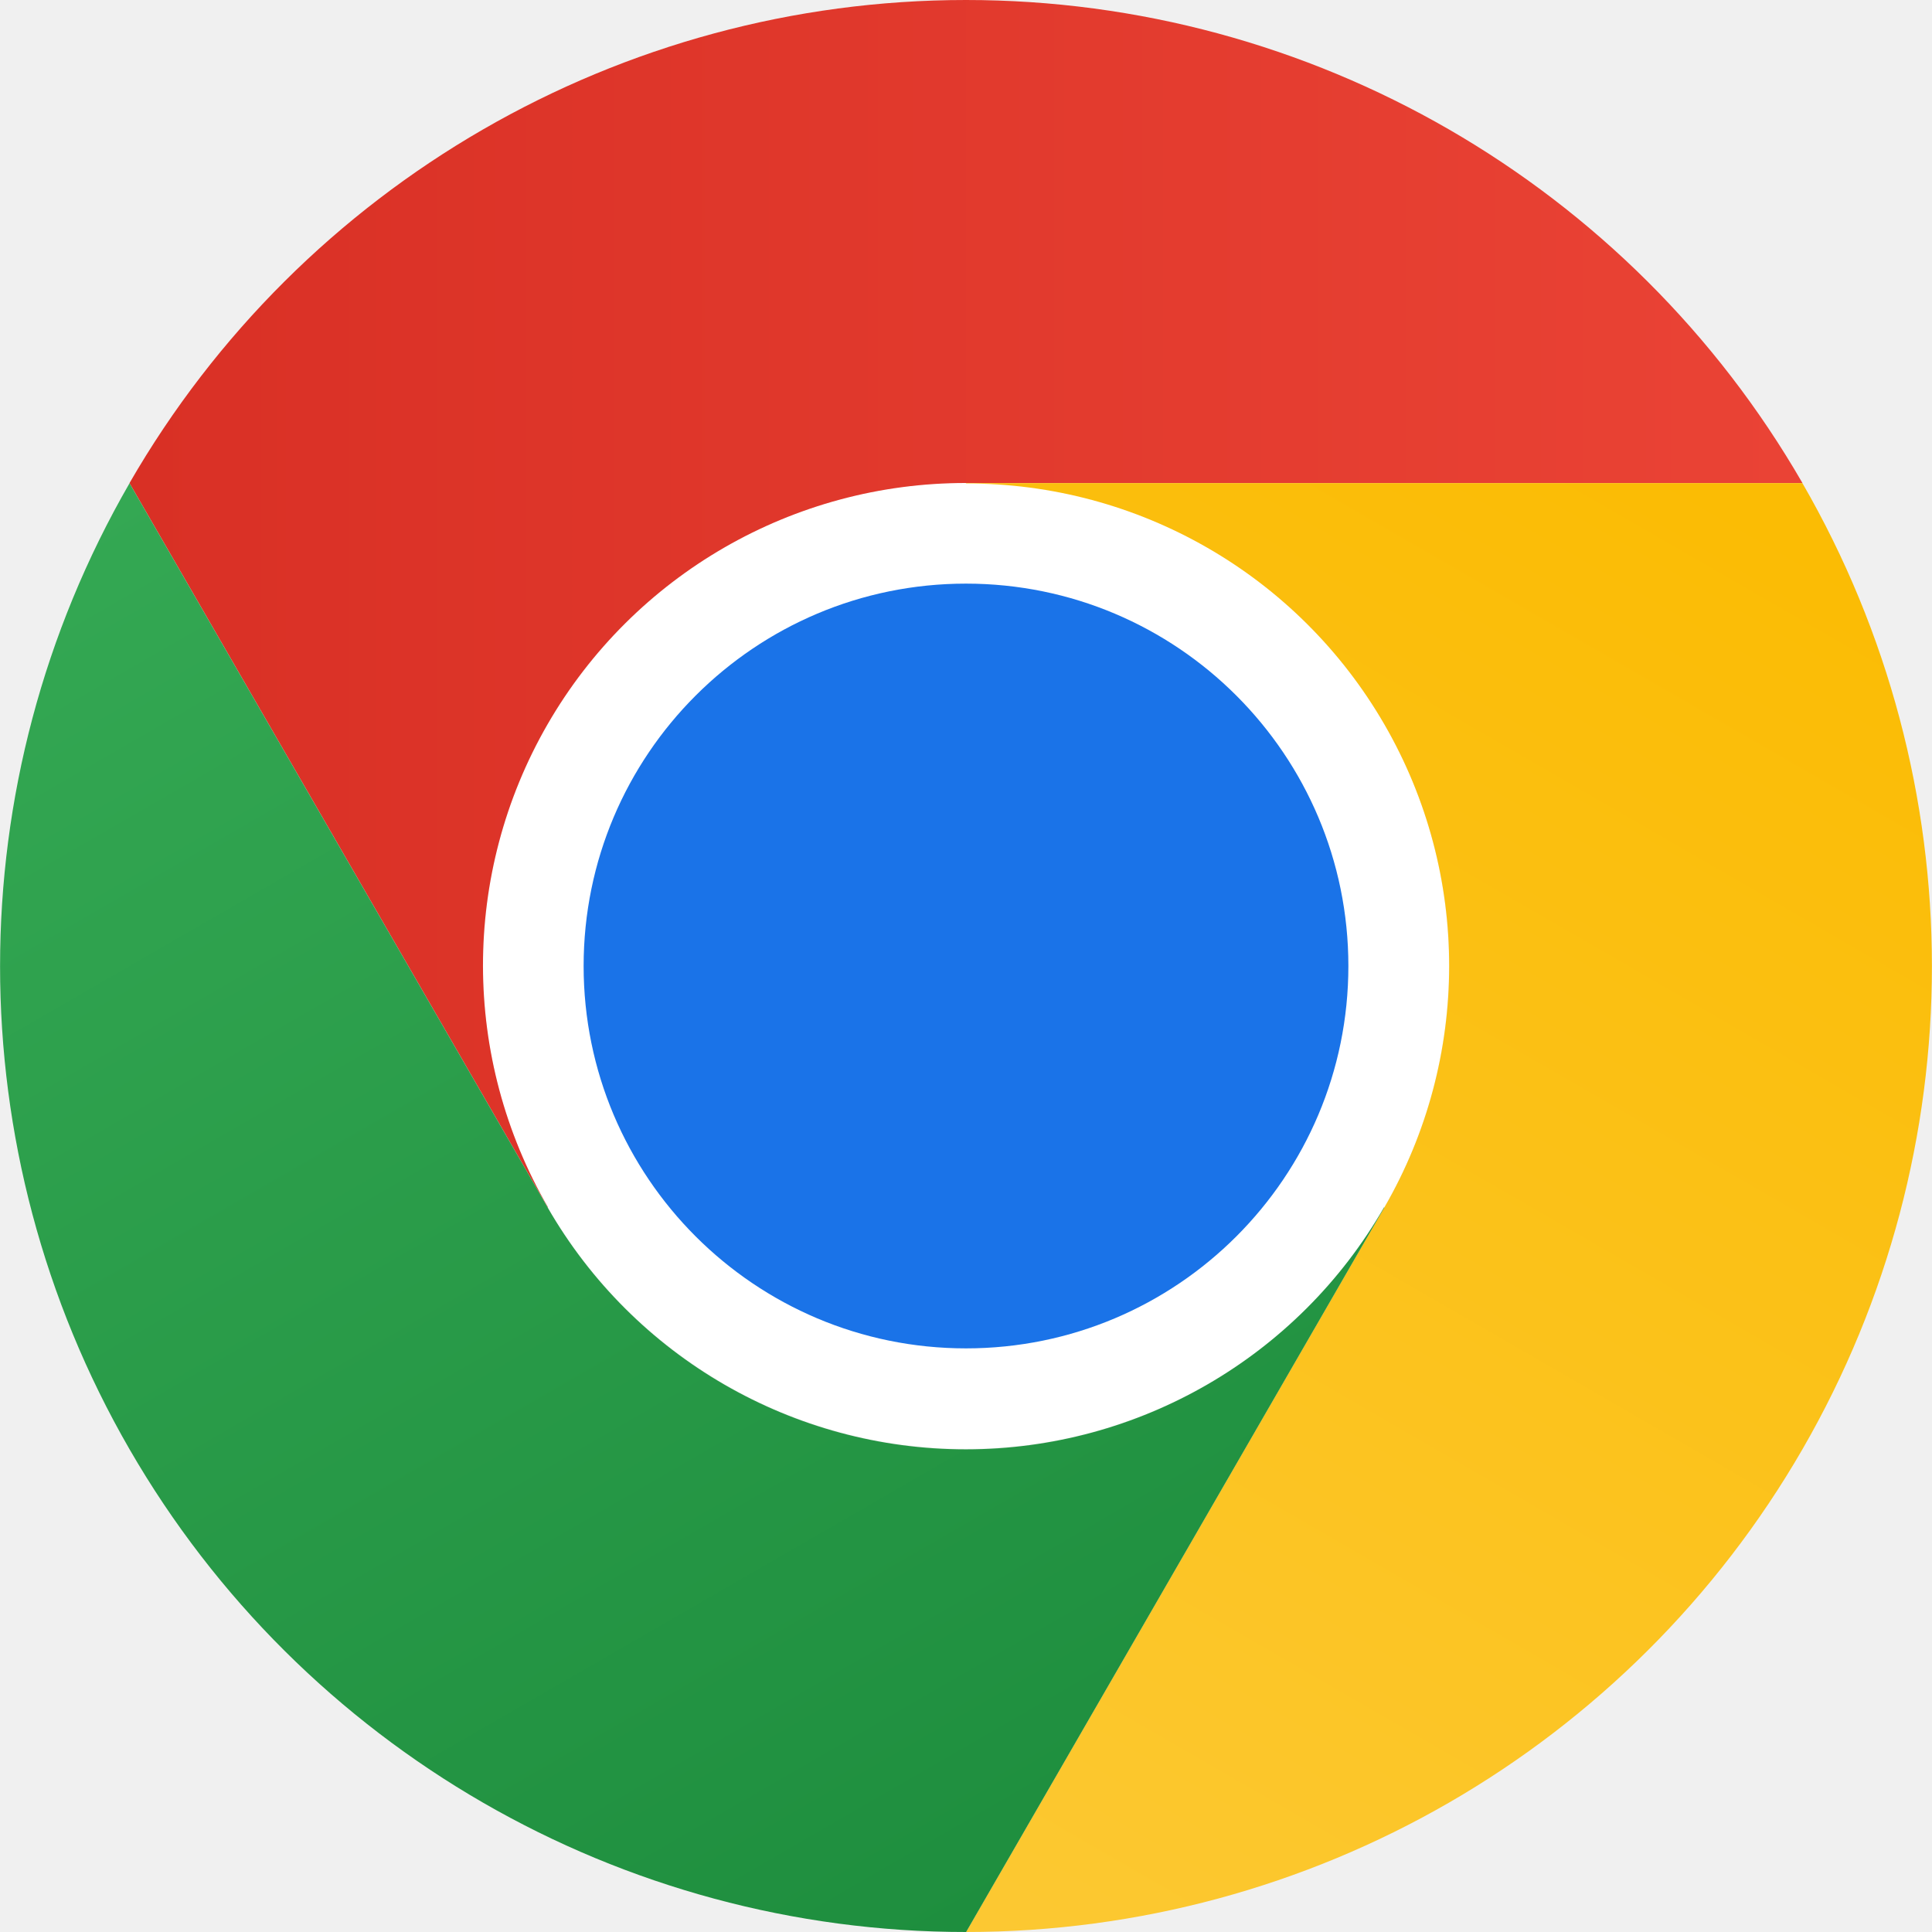
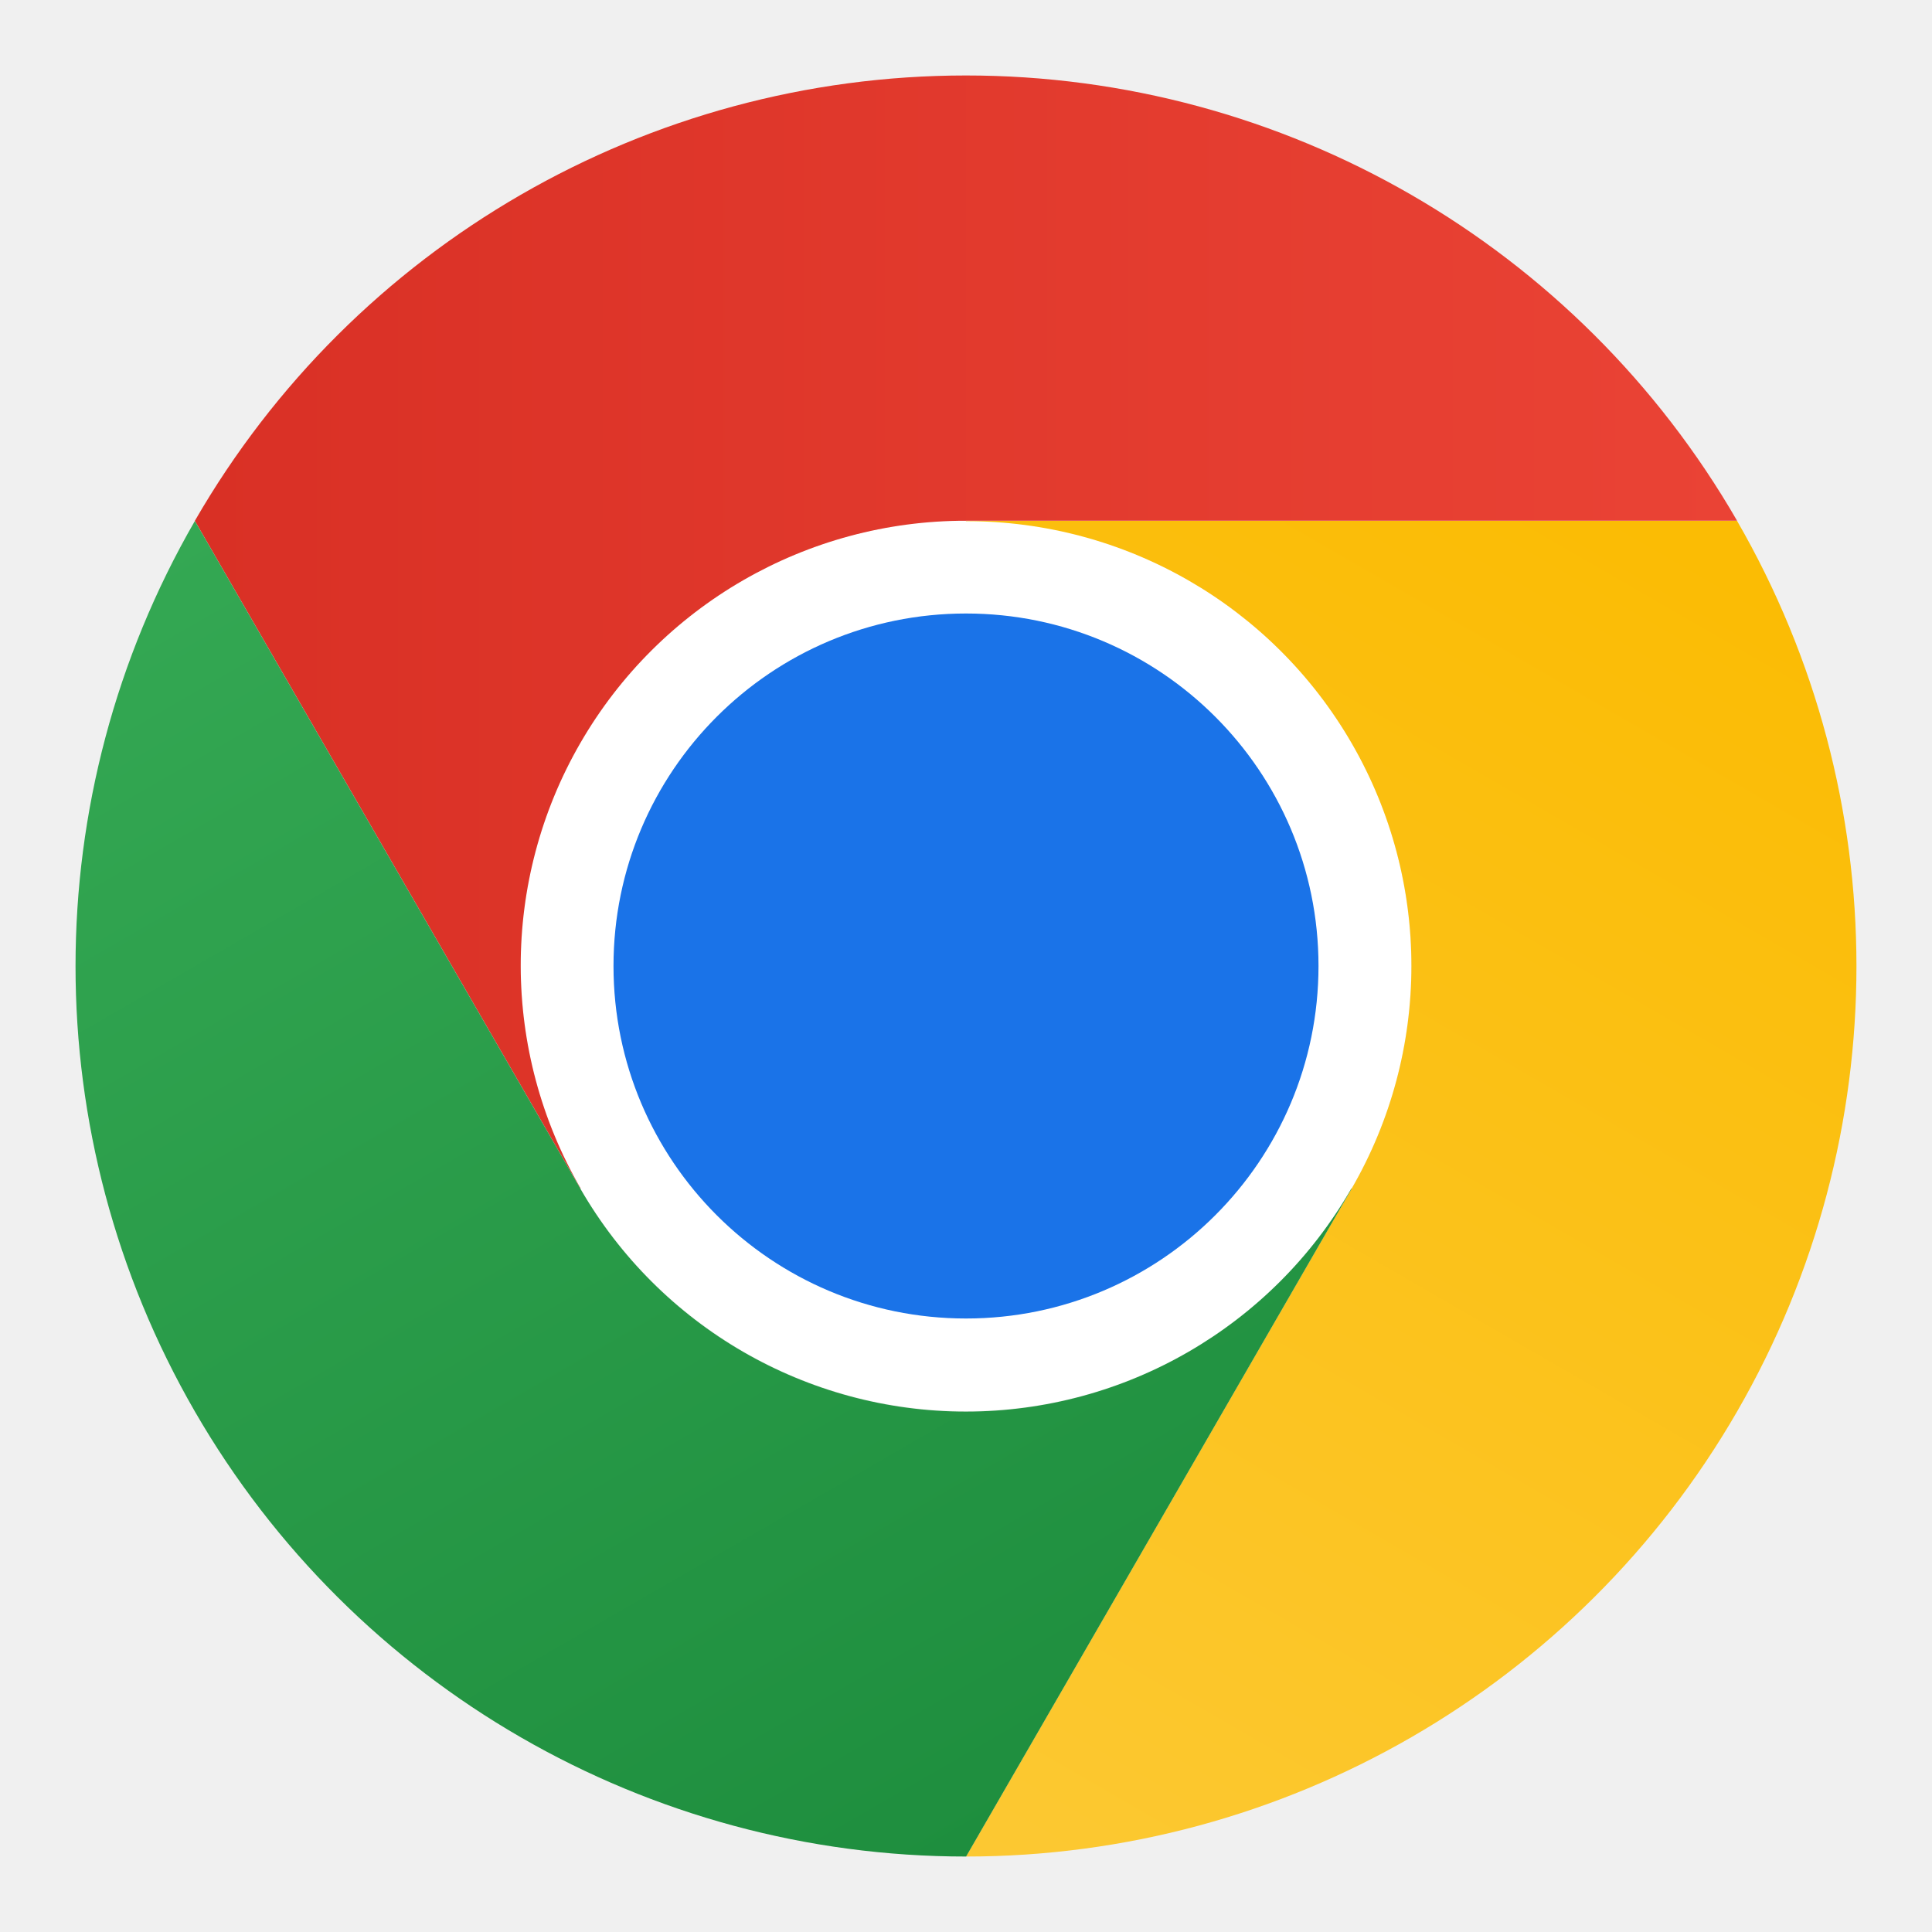
- <svg xmlns="http://www.w3.org/2000/svg" viewBox="0 0 48 48" height="48" width="48">
+ <svg xmlns="http://www.w3.org/2000/svg" viewBox="-2.034 -2.034 52.068 52.068" height="48" width="48">
  <defs>
    <linearGradient id="a" x1="3.217" y1="15" x2="44.781" y2="15" gradientUnits="userSpaceOnUse">
      <stop offset="0" stop-color="#d93025" />
      <stop offset="1" stop-color="#ea4335" />
    </linearGradient>
    <linearGradient id="b" x1="20.722" y1="47.679" x2="41.504" y2="11.684" gradientUnits="userSpaceOnUse">
      <stop offset="0" stop-color="#fcc934" />
      <stop offset="1" stop-color="#fbbc04" />
    </linearGradient>
    <linearGradient id="c" x1="26.598" y1="46.502" x2="5.816" y2="10.506" gradientUnits="userSpaceOnUse">
      <stop offset="0" stop-color="#1e8e3e" />
      <stop offset="1" stop-color="#34a853" />
    </linearGradient>
  </defs>
  <circle cx="24" cy="23.995" r="12" style="fill:#fff" />
  <path d="M3.215,36A24,24,0,1,0,12,3.215,24,24,0,0,0,3.215,36ZM34.392,18A12,12,0,1,1,18,13.608,12,12,0,0,1,34.392,18Z" style="fill:none" />
  <path d="M24,12H44.781a23.994,23.994,0,0,0-41.564.003L13.608,30l.009-.002A11.985,11.985,0,0,1,24,12Z" style="fill:url(#a)" />
  <circle cx="24" cy="24" r="9.5" style="fill:#1a73e8" />
  <path d="M34.391,30.003,24.001,48A23.994,23.994,0,0,0,44.78,12.003H23.999l-.003.009A11.985,11.985,0,0,1,34.391,30.003Z" style="fill:url(#b)" />
  <path d="M13.609,30.003,3.218,12.006A23.994,23.994,0,0,0,24.003,48L34.393,30.003l-.007-.007a11.985,11.985,0,0,1-20.778.007Z" style="fill:url(#c)" />
</svg>
